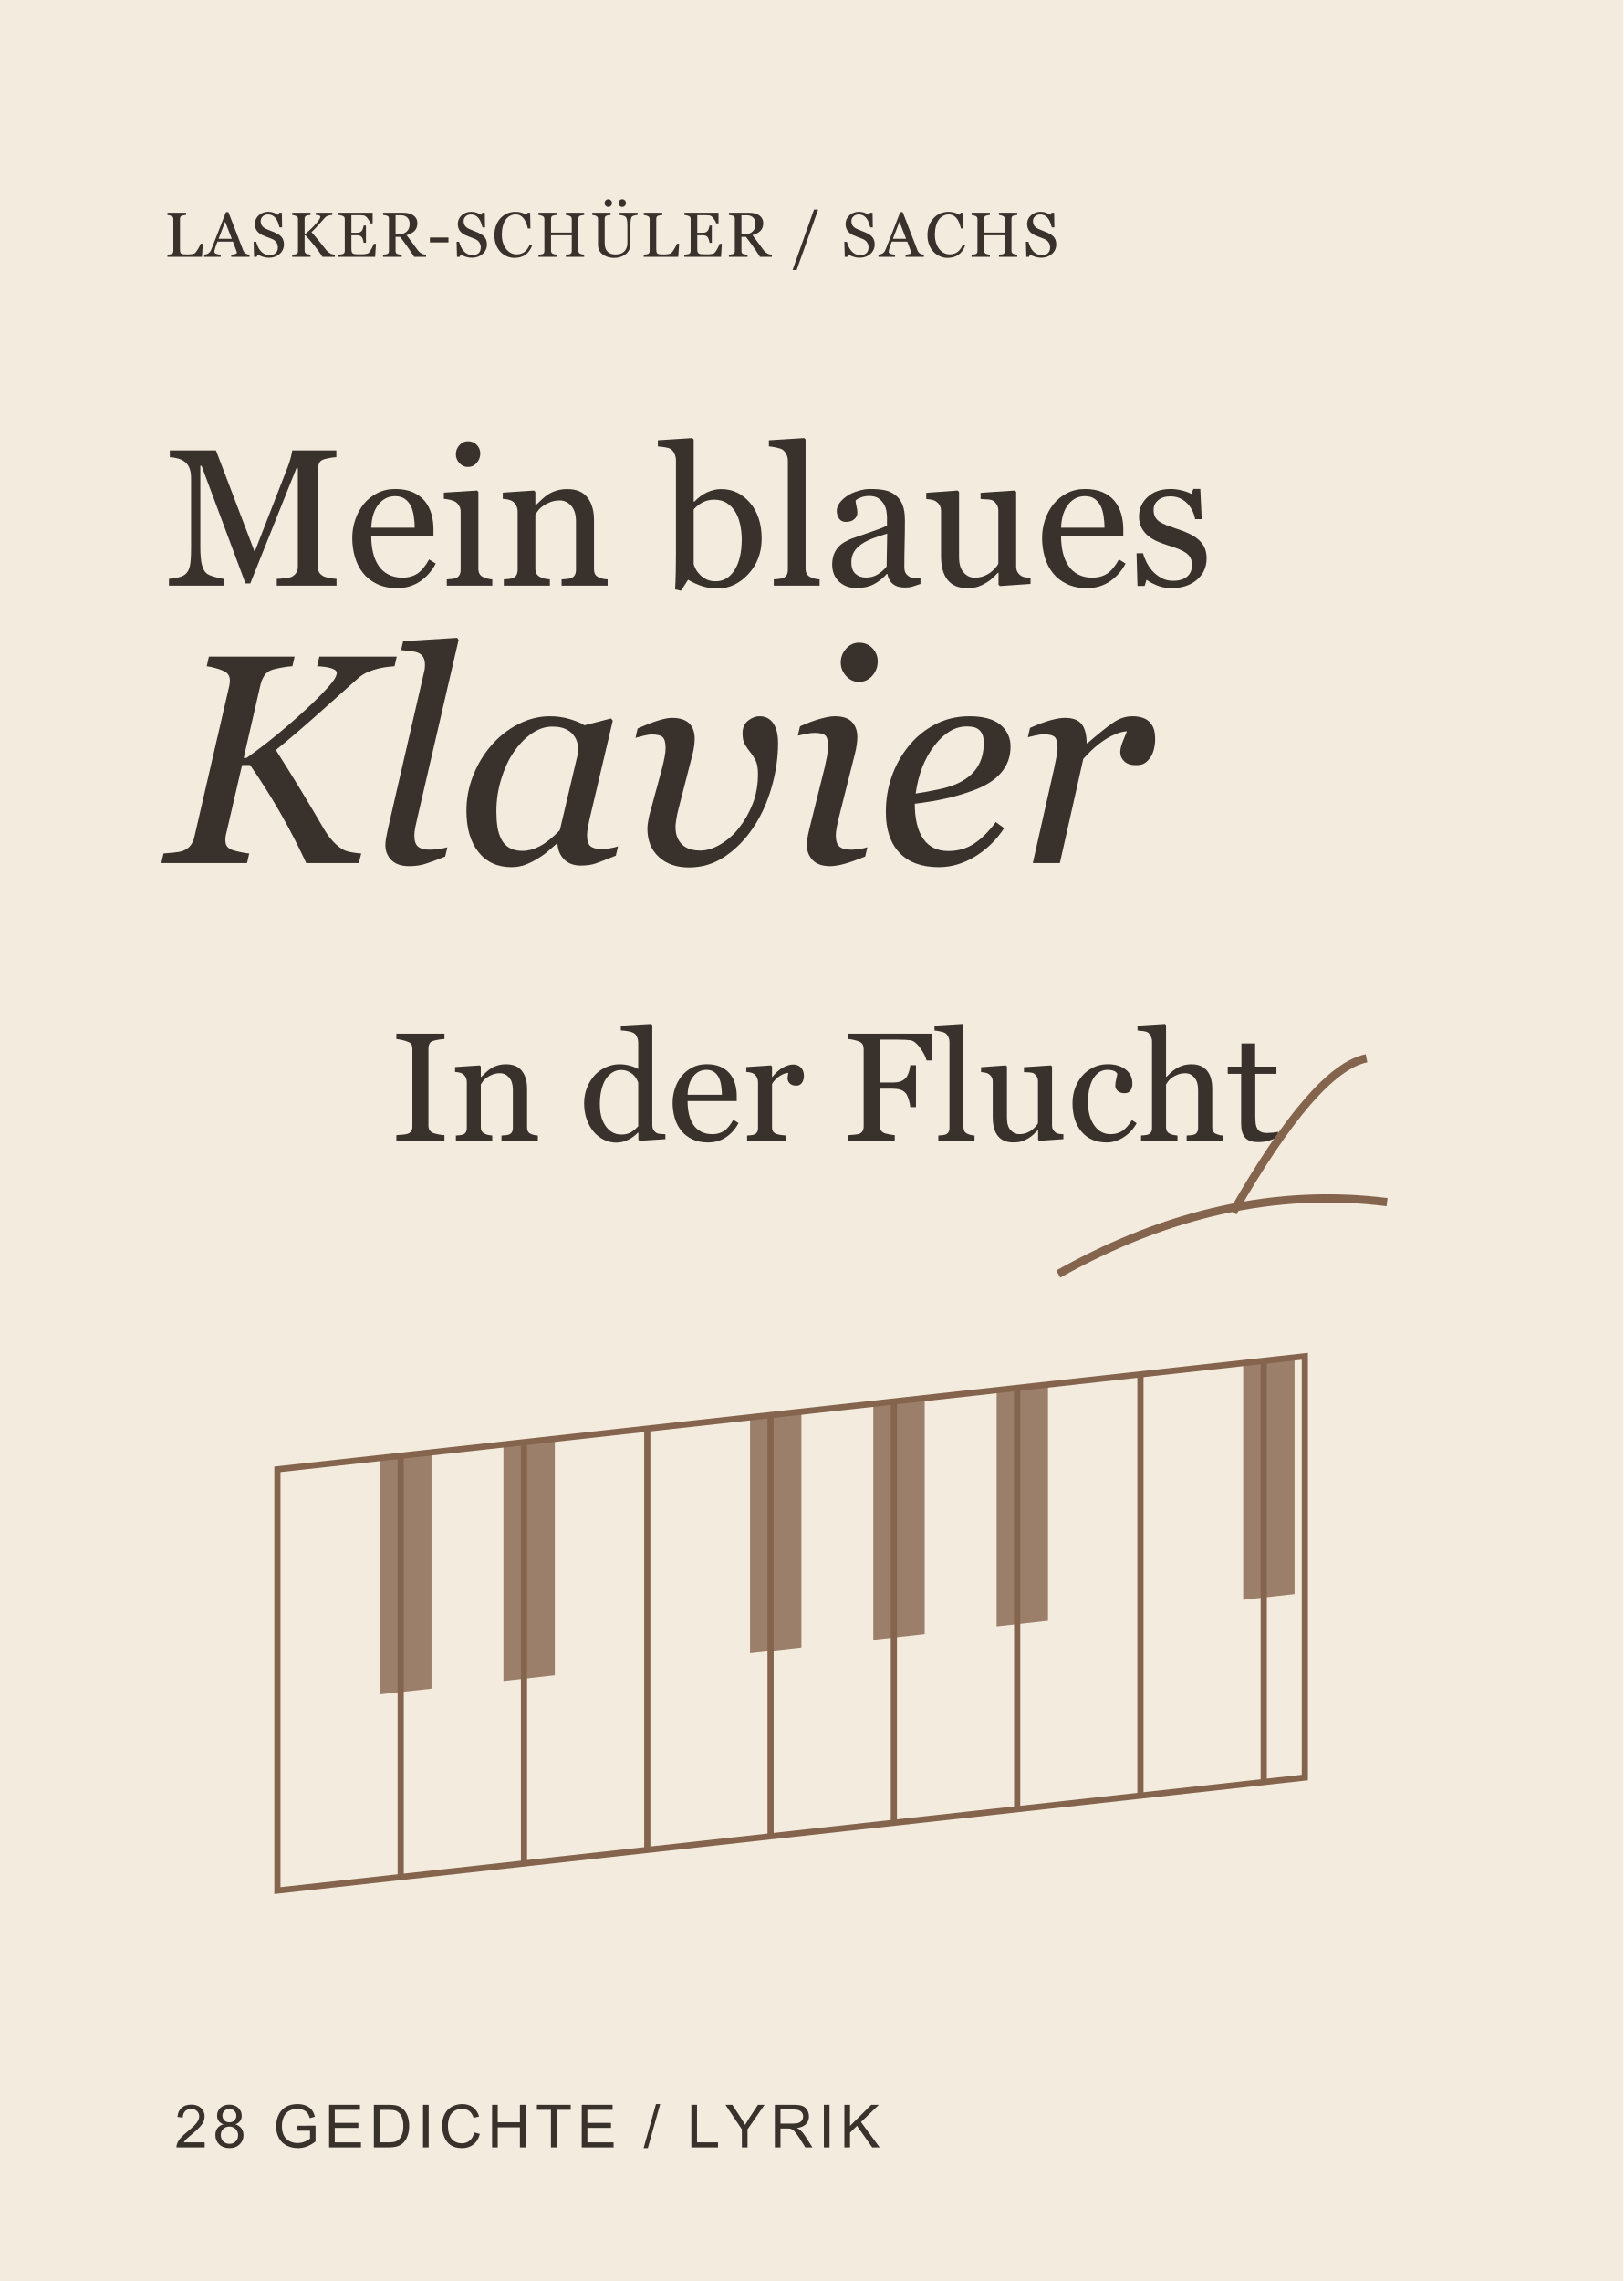
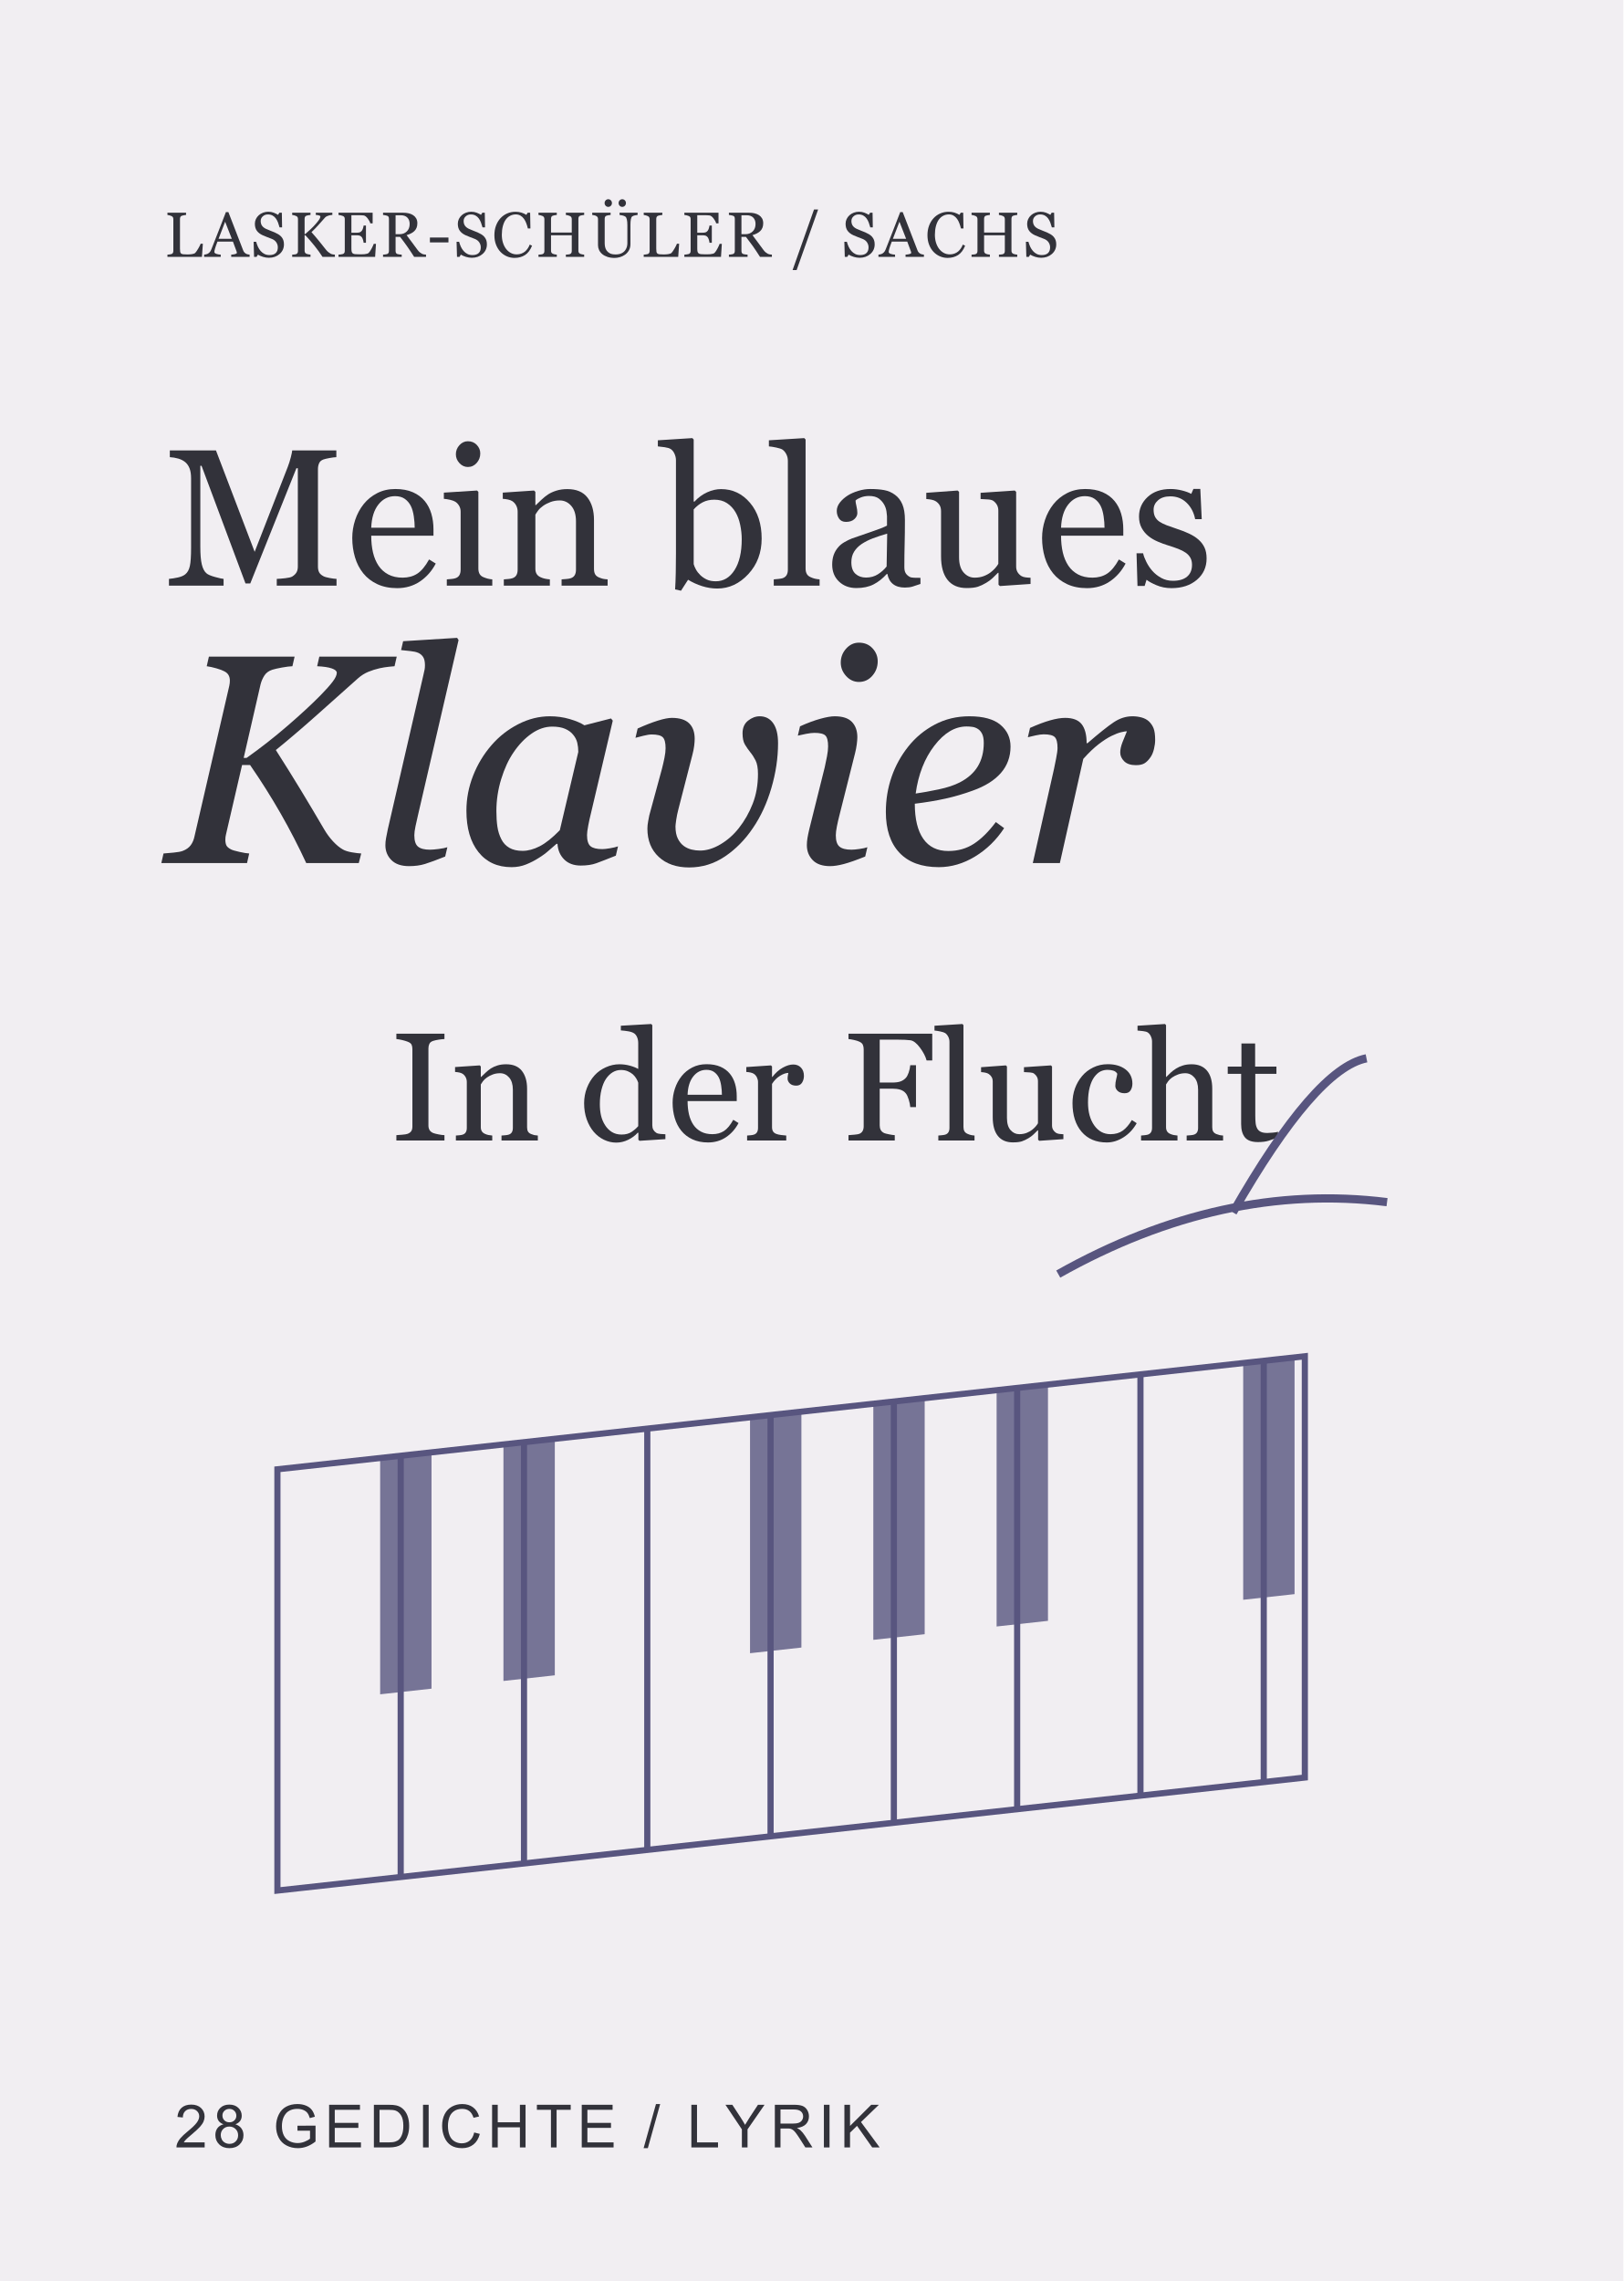
<svg xmlns="http://www.w3.org/2000/svg" viewBox="0 0 158 222">
-   <rect width="158" height="222" fill="#F3EBDD" />
-   <g fill="#39312C">
+   <rect width="158" height="222" fill="#F1EEF2" />
+   <g fill="#32323A">
    <path transform="translate(16.000 25) scale(0.0030273 -0.0030273)" d="M1237 422 1207 0H98V71Q122 73 167.5 78.0Q213 83 231 91Q261 104 274.5 129.0Q288 154 288 193V1209Q288 1243 276.5 1269.0Q265 1295 231 1311Q208 1323 166.5 1334.5Q125 1346 98 1348V1419H697V1348Q669 1347 624.5 1338.0Q580 1329 560 1322Q526 1310 513.5 1281.0Q501 1252 501 1219V266Q501 200 507.5 163.5Q514 127 538 107Q561 89 606.5 83.5Q652 78 734 78Q771 78 811.0 80.0Q851 82 887 88Q922 94 951.5 104.5Q981 115 995 131Q1036 177 1090.5 270.5Q1145 364 1166 422Z" />
    <path transform="translate(19.992 25) scale(0.0030273 -0.0030273)" d="M1421 0H830V71Q908 76 959.5 91.0Q1011 106 1011 128Q1011 137 1009.0 150.0Q1007 163 1003 173L885 491H388Q360 421 342.5 369.0Q325 317 311 273Q298 230 293.0 203.0Q288 176 288 159Q288 119 351.0 97.0Q414 75 493 71V0H-41V71Q-15 73 24.0 82.5Q63 92 88 108Q128 135 150.0 164.5Q172 194 193 246Q300 513 429.0 846.0Q558 1179 659 1439H739L1212 215Q1227 176 1246.0 152.0Q1265 128 1299 105Q1322 91 1359.0 81.5Q1396 72 1421 71ZM849 580 634 1130 423 580Z" />
    <path transform="translate(24.401 25) scale(0.0030273 -0.0030273)" d="M981 651Q1026 601 1047.5 541.5Q1069 482 1069 403Q1069 215 930.0 93.0Q791 -29 585 -29Q490 -29 395.0 0.5Q300 30 231 72L188 -1H108L94 485H175Q200 395 233.5 322.5Q267 250 322 187Q374 128 443.5 93.0Q513 58 605 58Q674 58 725.5 76.0Q777 94 809 127Q841 160 856.5 204.5Q872 249 872 307Q872 392 824.0 465.5Q776 539 681 577Q616 603 532.0 634.5Q448 666 387 694Q267 748 200.5 835.5Q134 923 134 1064Q134 1145 167.0 1215.0Q200 1285 261 1340Q319 1392 398.0 1421.5Q477 1451 563 1451Q661 1451 738.5 1421.0Q816 1391 880 1351L921 1419H1001L1009 948H928Q906 1029 878.5 1103.0Q851 1177 807 1237Q764 1295 702.0 1329.5Q640 1364 550 1364Q455 1364 388.0 1303.0Q321 1242 321 1154Q321 1062 364.0 1001.5Q407 941 489 902Q562 867 632.5 841.5Q703 816 769 787Q829 761 884.5 728.0Q940 695 981 651Z" />
    <path transform="translate(28.130 25) scale(0.0030273 -0.0030273)" d="M1475 0H1077Q962 178 821.5 353.5Q681 529 527 694H501V200Q501 167 513.5 141.0Q526 115 559 99Q575 92 618.5 82.0Q662 72 691 71V0H102V71Q125 73 169.0 77.0Q213 81 231 89Q261 102 274.5 127.5Q288 153 288 189V1213Q288 1247 276.5 1272.0Q265 1297 231 1313Q204 1326 167.0 1336.0Q130 1346 102 1348V1419H691V1348Q663 1347 621.0 1339.0Q579 1331 559 1324Q525 1312 513.0 1284.0Q501 1256 501 1223V733H521Q611 809 698.0 891.5Q785 974 856 1056Q935 1147 971.5 1201.5Q1008 1256 1008 1298Q1008 1313 989.5 1322.5Q971 1332 947 1338Q919 1344 897.0 1345.5Q875 1347 861 1348V1419H1393V1348Q1390 1348 1380.0 1347.0Q1370 1346 1357 1345Q1343 1344 1329.0 1341.0Q1315 1338 1293 1334Q1258 1326 1220.5 1308.5Q1183 1291 1159 1265Q1056 1148 944.0 1023.0Q832 898 722 795Q874 623 973.5 499.0Q1073 375 1185 234Q1228 180 1271.0 147.5Q1314 115 1345 99Q1371 86 1410.0 79.0Q1449 72 1475 71Z" />
    <path transform="translate(32.685 25) scale(0.0030273 -0.0030273)" d="M1291 418 1264 0H86V71Q116 73 166.0 79.5Q216 86 231 93Q263 108 275.5 132.0Q288 156 288 193V1213Q288 1246 277.0 1271.5Q266 1297 231 1313Q204 1326 158.5 1336.0Q113 1346 86 1348V1419H1184V1077H1109Q1089 1153 1022.5 1238.5Q956 1324 896 1332Q865 1336 822.0 1338.0Q779 1340 724 1340H501V776H661Q738 776 773.5 790.5Q809 805 836 839Q858 868 873.5 916.5Q889 965 894 1008H969V453H894Q890 501 872.5 554.5Q855 608 836 632Q805 671 765.5 683.0Q726 695 661 695H501V269Q501 205 510.0 168.0Q519 131 545 112Q571 93 616.0 87.5Q661 82 744 82Q777 82 831.0 82.0Q885 82 922 86Q960 90 1000.5 100.5Q1041 111 1058 129Q1104 177 1154.5 274.5Q1205 372 1219 418Z" />
    <path transform="translate(36.985 25) scale(0.0030273 -0.0030273)" d="M1480 0H1098Q971 199 868.5 344.0Q766 489 646 643H501V193Q501 158 512.0 131.5Q523 105 559 91Q577 84 622.0 78.0Q667 72 698 71V0H98V71Q122 73 167.5 78.0Q213 83 231 91Q261 104 274.5 129.0Q288 154 288 193V1219Q288 1254 278.0 1281.0Q268 1308 231 1322Q206 1331 166.0 1338.5Q126 1346 98 1348V1419H753Q843 1419 922.0 1400.5Q1001 1382 1065 1341Q1127 1301 1164.0 1236.5Q1201 1172 1201 1081Q1201 999 1176.0 936.0Q1151 873 1102 827Q1057 784 994.0 752.5Q931 721 855 699Q960 560 1029.5 465.0Q1099 370 1200 234Q1244 174 1279.5 145.5Q1315 117 1350 99Q1376 86 1415.0 79.0Q1454 72 1480 71ZM954 1058Q954 1187 880.0 1262.5Q806 1338 671 1338H501V729H632Q770 729 862.0 817.5Q954 906 954 1058Z" />
    <path transform="translate(41.586 25) scale(0.0030273 -0.0030273)" d="M681 465H85V622H681Z" />
    <path transform="translate(44.154 25) scale(0.0030273 -0.0030273)" d="M981 651Q1026 601 1047.5 541.5Q1069 482 1069 403Q1069 215 930.0 93.0Q791 -29 585 -29Q490 -29 395.0 0.5Q300 30 231 72L188 -1H108L94 485H175Q200 395 233.5 322.5Q267 250 322 187Q374 128 443.5 93.0Q513 58 605 58Q674 58 725.5 76.0Q777 94 809 127Q841 160 856.5 204.5Q872 249 872 307Q872 392 824.0 465.5Q776 539 681 577Q616 603 532.0 634.5Q448 666 387 694Q267 748 200.5 835.5Q134 923 134 1064Q134 1145 167.0 1215.0Q200 1285 261 1340Q319 1392 398.0 1421.5Q477 1451 563 1451Q661 1451 738.5 1421.0Q816 1391 880 1351L921 1419H1001L1009 948H928Q906 1029 878.5 1103.0Q851 1177 807 1237Q764 1295 702.0 1329.5Q640 1364 550 1364Q455 1364 388.0 1303.0Q321 1242 321 1154Q321 1062 364.0 1001.5Q407 941 489 902Q562 867 632.5 841.5Q703 816 769 787Q829 761 884.5 728.0Q940 695 981 651Z" />
    <path transform="translate(47.883 25) scale(0.0030273 -0.0030273)" d="M723 -33Q596 -33 479.5 17.0Q363 67 273 161Q184 255 131.0 390.5Q78 526 78 696Q78 866 130.0 1004.5Q182 1143 274 1243Q365 1342 489.0 1396.0Q613 1450 754 1450Q859 1450 944.0 1424.0Q1029 1398 1106 1351L1147 1419H1227L1236 913H1154Q1138 987 1106.0 1073.5Q1074 1160 1031 1220Q983 1288 917.0 1326.5Q851 1365 766 1365Q669 1365 585.5 1322.0Q502 1279 441 1195Q383 1114 350.0 989.0Q317 864 317 710Q317 574 351.5 460.5Q386 347 450 261Q514 176 601.5 128.0Q689 80 797 80Q878 80 946.0 105.5Q1014 131 1064 173Q1114 217 1152.0 273.0Q1190 329 1214 395L1289 359Q1203 148 1061.0 57.5Q919 -33 723 -33Z" />
    <path transform="translate(52.114 25) scale(0.0030273 -0.0030273)" d="M1567 0H978V71Q1002 73 1047.5 77.0Q1093 81 1110 89Q1140 101 1154.0 125.5Q1168 150 1168 189V694H501V200Q501 165 512.5 141.0Q524 117 558 99Q575 90 618.5 81.0Q662 72 687 71V0H98V71Q122 73 167.5 77.0Q213 81 230 89Q260 101 274.0 125.5Q288 150 288 189V1213Q288 1245 275.0 1271.5Q262 1298 230 1313Q203 1326 164.5 1336.0Q126 1346 98 1348V1419H687V1348Q659 1347 618.5 1339.0Q578 1331 558 1324Q524 1312 512.5 1284.0Q501 1256 501 1223V783H1168V1213Q1168 1245 1155.0 1271.5Q1142 1298 1110 1313Q1083 1326 1044.5 1336.0Q1006 1346 978 1348V1419H1567V1348Q1539 1347 1498.5 1339.0Q1458 1331 1438 1324Q1404 1312 1392.5 1284.0Q1381 1256 1381 1223V200Q1381 165 1392.5 141.0Q1404 117 1438 99Q1455 90 1498.5 81.0Q1542 72 1567 71Z" />
    <path transform="translate(57.417 25) scale(0.0030273 -0.0030273)" d="M1533 1348Q1505 1347 1451.0 1336.0Q1397 1325 1363 1303Q1329 1280 1316.0 1208.0Q1303 1136 1303 1032V415Q1303 297 1254.0 210.0Q1205 123 1125 67Q1046 13 958.5 -10.5Q871 -34 791 -34Q663 -34 563.0 -0.5Q463 33 395 90Q328 147 294.0 220.5Q260 294 260 374V1213Q260 1248 248.5 1271.5Q237 1295 202 1315Q177 1329 138.0 1337.5Q99 1346 74 1348V1419H665V1348Q637 1347 594.5 1339.0Q552 1331 532 1324Q498 1312 486.5 1284.0Q475 1256 475 1223V439Q475 382 487.5 319.5Q500 257 537 203Q576 148 643.0 113.0Q710 78 827 78Q937 78 1011.5 113.0Q1086 148 1129 205Q1170 259 1187.0 318.0Q1204 377 1204 437V1019Q1204 1130 1188.0 1200.5Q1172 1271 1141 1293Q1106 1318 1045.5 1332.0Q985 1346 953 1348V1419H1533ZM1158 1730Q1158 1679 1123.5 1643.0Q1089 1607 1040 1607Q991 1607 956.5 1643.0Q922 1679 922 1730Q922 1781 956.5 1817.0Q991 1853 1040 1853Q1089 1853 1123.5 1817.0Q1158 1781 1158 1730ZM708 1730Q708 1679 673.5 1643.0Q639 1607 590 1607Q541 1607 506.5 1643.0Q472 1679 472 1730Q472 1781 506.5 1817.0Q541 1853 590 1853Q639 1853 673.5 1817.0Q708 1781 708 1730Z" />
    <path transform="translate(62.356 25) scale(0.0030273 -0.0030273)" d="M1237 422 1207 0H98V71Q122 73 167.5 78.0Q213 83 231 91Q261 104 274.5 129.0Q288 154 288 193V1209Q288 1243 276.5 1269.0Q265 1295 231 1311Q208 1323 166.5 1334.5Q125 1346 98 1348V1419H697V1348Q669 1347 624.5 1338.0Q580 1329 560 1322Q526 1310 513.5 1281.0Q501 1252 501 1219V266Q501 200 507.5 163.5Q514 127 538 107Q561 89 606.5 83.5Q652 78 734 78Q771 78 811.0 80.0Q851 82 887 88Q922 94 951.5 104.5Q981 115 995 131Q1036 177 1090.5 270.5Q1145 364 1166 422Z" />
    <path transform="translate(66.348 25) scale(0.0030273 -0.0030273)" d="M1291 418 1264 0H86V71Q116 73 166.0 79.5Q216 86 231 93Q263 108 275.5 132.0Q288 156 288 193V1213Q288 1246 277.0 1271.5Q266 1297 231 1313Q204 1326 158.5 1336.0Q113 1346 86 1348V1419H1184V1077H1109Q1089 1153 1022.5 1238.5Q956 1324 896 1332Q865 1336 822.0 1338.0Q779 1340 724 1340H501V776H661Q738 776 773.5 790.5Q809 805 836 839Q858 868 873.5 916.5Q889 965 894 1008H969V453H894Q890 501 872.5 554.5Q855 608 836 632Q805 671 765.5 683.0Q726 695 661 695H501V269Q501 205 510.0 168.0Q519 131 545 112Q571 93 616.0 87.5Q661 82 744 82Q777 82 831.0 82.0Q885 82 922 86Q960 90 1000.5 100.5Q1041 111 1058 129Q1104 177 1154.5 274.5Q1205 372 1219 418Z" />
    <path transform="translate(70.648 25) scale(0.0030273 -0.0030273)" d="M1480 0H1098Q971 199 868.5 344.0Q766 489 646 643H501V193Q501 158 512.0 131.5Q523 105 559 91Q577 84 622.0 78.0Q667 72 698 71V0H98V71Q122 73 167.5 78.0Q213 83 231 91Q261 104 274.5 129.0Q288 154 288 193V1219Q288 1254 278.0 1281.0Q268 1308 231 1322Q206 1331 166.0 1338.5Q126 1346 98 1348V1419H753Q843 1419 922.0 1400.5Q1001 1382 1065 1341Q1127 1301 1164.0 1236.5Q1201 1172 1201 1081Q1201 999 1176.0 936.0Q1151 873 1102 827Q1057 784 994.0 752.5Q931 721 855 699Q960 560 1029.5 465.0Q1099 370 1200 234Q1244 174 1279.5 145.5Q1315 117 1350 99Q1376 86 1415.0 79.0Q1454 72 1480 71ZM954 1058Q954 1187 880.0 1262.5Q806 1338 671 1338H501V729H632Q770 729 862.0 817.5Q954 906 954 1058Z" />
    <path transform="translate(75.249 25) scale(0.0030273 -0.0030273)" d="" />
    <path transform="translate(76.994 25) scale(0.0030273 -0.0030273)" d="M870 1523 179 -424H49L738 1523Z" />
    <path transform="translate(80.150 25) scale(0.0030273 -0.0030273)" d="" />
    <path transform="translate(81.896 25) scale(0.0030273 -0.0030273)" d="M981 651Q1026 601 1047.5 541.5Q1069 482 1069 403Q1069 215 930.0 93.0Q791 -29 585 -29Q490 -29 395.0 0.5Q300 30 231 72L188 -1H108L94 485H175Q200 395 233.5 322.5Q267 250 322 187Q374 128 443.5 93.0Q513 58 605 58Q674 58 725.5 76.0Q777 94 809 127Q841 160 856.5 204.5Q872 249 872 307Q872 392 824.0 465.5Q776 539 681 577Q616 603 532.0 634.5Q448 666 387 694Q267 748 200.5 835.5Q134 923 134 1064Q134 1145 167.0 1215.0Q200 1285 261 1340Q319 1392 398.0 1421.5Q477 1451 563 1451Q661 1451 738.5 1421.0Q816 1391 880 1351L921 1419H1001L1009 948H928Q906 1029 878.5 1103.0Q851 1177 807 1237Q764 1295 702.0 1329.5Q640 1364 550 1364Q455 1364 388.0 1303.0Q321 1242 321 1154Q321 1062 364.0 1001.5Q407 941 489 902Q562 867 632.5 841.5Q703 816 769 787Q829 761 884.5 728.0Q940 695 981 651Z" />
    <path transform="translate(85.624 25) scale(0.0030273 -0.0030273)" d="M1421 0H830V71Q908 76 959.5 91.0Q1011 106 1011 128Q1011 137 1009.0 150.0Q1007 163 1003 173L885 491H388Q360 421 342.5 369.0Q325 317 311 273Q298 230 293.0 203.0Q288 176 288 159Q288 119 351.0 97.0Q414 75 493 71V0H-41V71Q-15 73 24.0 82.5Q63 92 88 108Q128 135 150.0 164.5Q172 194 193 246Q300 513 429.0 846.0Q558 1179 659 1439H739L1212 215Q1227 176 1246.0 152.0Q1265 128 1299 105Q1322 91 1359.0 81.5Q1396 72 1421 71ZM849 580 634 1130 423 580Z" />
    <path transform="translate(90.034 25) scale(0.0030273 -0.0030273)" d="M723 -33Q596 -33 479.5 17.0Q363 67 273 161Q184 255 131.0 390.5Q78 526 78 696Q78 866 130.0 1004.5Q182 1143 274 1243Q365 1342 489.0 1396.0Q613 1450 754 1450Q859 1450 944.0 1424.0Q1029 1398 1106 1351L1147 1419H1227L1236 913H1154Q1138 987 1106.0 1073.5Q1074 1160 1031 1220Q983 1288 917.0 1326.5Q851 1365 766 1365Q669 1365 585.5 1322.0Q502 1279 441 1195Q383 1114 350.0 989.0Q317 864 317 710Q317 574 351.5 460.5Q386 347 450 261Q514 176 601.5 128.0Q689 80 797 80Q878 80 946.0 105.5Q1014 131 1064 173Q1114 217 1152.0 273.0Q1190 329 1214 395L1289 359Q1203 148 1061.0 57.5Q919 -33 723 -33Z" />
    <path transform="translate(94.265 25) scale(0.0030273 -0.0030273)" d="M1567 0H978V71Q1002 73 1047.5 77.0Q1093 81 1110 89Q1140 101 1154.0 125.5Q1168 150 1168 189V694H501V200Q501 165 512.5 141.0Q524 117 558 99Q575 90 618.5 81.0Q662 72 687 71V0H98V71Q122 73 167.5 77.0Q213 81 230 89Q260 101 274.0 125.5Q288 150 288 189V1213Q288 1245 275.0 1271.5Q262 1298 230 1313Q203 1326 164.5 1336.0Q126 1346 98 1348V1419H687V1348Q659 1347 618.5 1339.0Q578 1331 558 1324Q524 1312 512.5 1284.0Q501 1256 501 1223V783H1168V1213Q1168 1245 1155.0 1271.5Q1142 1298 1110 1313Q1083 1326 1044.5 1336.0Q1006 1346 978 1348V1419H1567V1348Q1539 1347 1498.5 1339.0Q1458 1331 1438 1324Q1404 1312 1392.5 1284.0Q1381 1256 1381 1223V200Q1381 165 1392.5 141.0Q1404 117 1438 99Q1455 90 1498.5 81.0Q1542 72 1567 71Z" />
    <path transform="translate(99.567 25) scale(0.0030273 -0.0030273)" d="M981 651Q1026 601 1047.5 541.5Q1069 482 1069 403Q1069 215 930.0 93.0Q791 -29 585 -29Q490 -29 395.0 0.5Q300 30 231 72L188 -1H108L94 485H175Q200 395 233.5 322.5Q267 250 322 187Q374 128 443.5 93.0Q513 58 605 58Q674 58 725.5 76.0Q777 94 809 127Q841 160 856.5 204.5Q872 249 872 307Q872 392 824.0 465.5Q776 539 681 577Q616 603 532.0 634.5Q448 666 387 694Q267 748 200.5 835.5Q134 923 134 1064Q134 1145 167.0 1215.0Q200 1285 261 1340Q319 1392 398.0 1421.5Q477 1451 563 1451Q661 1451 738.5 1421.0Q816 1391 880 1351L921 1419H1001L1009 948H928Q906 1029 878.5 1103.0Q851 1177 807 1237Q764 1295 702.0 1329.5Q640 1364 550 1364Q455 1364 388.0 1303.0Q321 1242 321 1154Q321 1062 364.0 1001.5Q407 941 489 902Q562 867 632.5 841.5Q703 816 769 787Q829 761 884.5 728.0Q940 695 981 651Z" />
  </g>
-   <g fill="#39312C">
+   <g fill="#32323A">
    <path transform="translate(16.000 57) scale(0.0092773 -0.0092773)" d="M1806 0H1179V71Q1213 72 1266.5 78.0Q1320 84 1340 95Q1371 114 1385.5 138.5Q1400 163 1400 200V1232H1385L901 23H851L390 1257H377V410Q377 287 392.5 223.0Q408 159 440 131Q462 110 531.0 91.0Q600 72 621 71V0H48V71Q93 75 142.5 86.0Q192 97 219 119Q254 147 267.0 205.0Q280 263 280 399V1125Q280 1188 265.0 1228.0Q250 1268 222 1293Q191 1320 146.0 1333.0Q101 1346 57 1348V1419H541L947 355L1294 1245Q1313 1294 1326.5 1347.5Q1340 1401 1341 1419H1804V1348Q1776 1347 1732.5 1339.0Q1689 1331 1669 1324Q1635 1312 1623.0 1284.0Q1611 1256 1611 1223V200Q1611 165 1623.0 141.0Q1635 117 1669 99Q1687 89 1733.0 80.5Q1779 72 1806 71Z" />
    <path transform="translate(33.618 57) scale(0.0092773 -0.0092773)" d="M948 232Q886 114 782.0 44.0Q678 -26 543 -26Q424 -26 334.5 16.0Q245 58 187 130Q129 202 100.5 298.0Q72 394 72 501Q72 597 102.5 689.5Q133 782 192 856Q249 927 333.5 970.5Q418 1014 523 1014Q631 1014 708.0 980.0Q785 946 833 887Q879 831 901.5 755.0Q924 679 924 590V524H271Q271 427 289.5 348.0Q308 269 348 209Q387 151 450.0 117.5Q513 84 600 84Q689 84 753.5 125.5Q818 167 878 275ZM727 608Q727 664 717.5 728.0Q708 792 687 835Q664 881 624.0 910.0Q584 939 521 939Q416 939 346.5 851.5Q277 764 271 608Z" />
    <path transform="translate(42.802 57) scale(0.0092773 -0.0092773)" d="M551 0H74V66Q97 68 121.5 70.0Q146 72 164 78Q192 87 205.5 109.5Q219 132 219 168V777Q219 809 204.5 835.5Q190 862 164 880Q145 892 109.0 900.5Q73 909 43 911V976L391 998L405 984V180Q405 145 418.5 122.0Q432 99 461 88Q483 79 504.0 73.5Q525 68 551 66ZM425 1387Q425 1330 387.5 1287.5Q350 1245 295 1245Q244 1245 206.5 1285.5Q169 1326 169 1378Q169 1433 206.5 1474.0Q244 1515 295 1515Q352 1515 388.5 1476.5Q425 1438 425 1387Z" />
    <path transform="translate(48.369 57) scale(0.0092773 -0.0092773)" d="M1161 0H678V66Q701 68 728.5 70.0Q756 72 774 78Q802 87 815.5 109.5Q829 132 829 168V675Q829 780 779.5 837.0Q730 894 659 894Q606 894 562.0 877.5Q518 861 484 837Q451 814 431.5 787.5Q412 761 403 745V178Q403 144 417.0 122.0Q431 100 459 88Q480 78 504.5 73.0Q529 68 555 66V0H72V66Q95 68 119.5 70.0Q144 72 162 78Q190 87 203.5 109.5Q217 132 217 168V777Q217 811 202.5 839.5Q188 868 162 886Q143 898 117.0 903.5Q91 909 61 911V976L389 998L403 984V845H408Q432 869 468.0 902.5Q504 936 536 957Q573 981 624.0 997.0Q675 1013 739 1013Q881 1013 949.5 924.5Q1018 836 1018 689V176Q1018 141 1030.0 119.5Q1042 98 1071 86Q1095 76 1112.5 72.0Q1130 68 1161 66Z" />
    <path transform="translate(59.594 57) scale(0.0092773 -0.0092773)" d="" />
    <path transform="translate(64.177 57) scale(0.0092773 -0.0092773)" d="M1073 494Q1073 272 933.0 121.0Q793 -30 608 -30Q527 -30 448.5 -5.0Q370 20 301 62L227 -53L165 -39Q170 35 172.0 139.0Q174 243 174 340V1316Q174 1350 158.5 1384.0Q143 1418 119 1433Q100 1446 55.5 1452.5Q11 1459 -16 1461V1525L346 1548L360 1533V883L367 881Q429 947 502.5 980.0Q576 1013 647 1013Q829 1013 951.0 869.0Q1073 725 1073 494ZM864 487Q864 561 848.0 638.0Q832 715 798 772Q764 830 709.0 866.0Q654 902 577 902Q507 902 454.5 874.5Q402 847 360 800V226Q366 202 383.5 170.0Q401 138 431 109Q461 81 499.0 63.5Q537 46 592 46Q714 46 789.0 164.0Q864 282 864 487Z" />
    <path transform="translate(74.818 57) scale(0.0092773 -0.0092773)" d="M534 0H53V66Q76 68 102.0 70.5Q128 73 145 78Q173 87 187.0 109.5Q201 132 201 168V1310Q201 1346 185.5 1377.5Q170 1409 145 1427Q127 1439 79.0 1449.0Q31 1459 2 1461V1525L373 1548L387 1533V180Q387 145 400.0 122.5Q413 100 442 88Q464 78 485.5 73.0Q507 68 534 66Z" />
    <path transform="translate(80.255 57) scale(0.0092773 -0.0092773)" d="M1006 18Q959 1 923.5 -9.5Q888 -20 843 -20Q765 -20 718.5 16.5Q672 53 659 123H653Q588 51 513.5 13.0Q439 -25 334 -25Q223 -25 151.5 43.0Q80 111 80 221Q80 278 96.0 323.0Q112 368 144 404Q169 434 210.0 457.5Q251 481 287 495Q332 512 469.5 558.0Q607 604 655 630V729Q655 742 649.5 779.0Q644 816 626 849Q606 886 569.5 913.5Q533 941 466 941Q420 941 380.5 925.5Q341 910 325 893Q325 873 334.5 834.0Q344 795 344 762Q344 727 312.5 698.0Q281 669 225 669Q175 669 151.5 704.5Q128 740 128 784Q128 830 160.5 872.0Q193 914 245 947Q290 975 354.0 994.5Q418 1014 479 1014Q563 1014 625.5 1002.5Q688 991 739 953Q790 916 816.5 852.5Q843 789 843 689Q843 546 840.0 435.5Q837 325 837 194Q837 155 850.5 132.0Q864 109 892 93Q907 84 939.5 83.0Q972 82 1006 82ZM657 546Q572 521 508.0 497.0Q444 473 389 437Q339 403 310.0 356.5Q281 310 281 246Q281 163 324.5 124.0Q368 85 435 85Q506 85 560.0 119.5Q614 154 651 201Z" />
    <path transform="translate(89.829 57) scale(0.0092773 -0.0092773)" d="M1129 18 808 -4 793 10V135H787Q763 110 733.0 81.5Q703 53 664 30Q619 3 577.0 -11.0Q535 -25 458 -25Q327 -25 258.5 60.5Q190 146 190 309V781Q190 817 176.5 841.5Q163 866 137 884Q119 896 92.0 901.5Q65 907 35 909V974L364 998L379 984V299Q379 192 427.0 138.0Q475 84 542 84Q597 84 640.0 101.0Q683 118 712 141Q739 162 759.5 185.5Q780 209 791 229V788Q791 821 777.0 846.5Q763 872 738 890Q720 902 684.5 904.5Q649 907 605 909V974L963 998L978 984V201Q978 167 992.0 143.0Q1006 119 1031 102Q1049 91 1074.0 87.5Q1099 84 1129 83Z" />
    <path transform="translate(100.758 57) scale(0.0092773 -0.0092773)" d="M948 232Q886 114 782.0 44.0Q678 -26 543 -26Q424 -26 334.5 16.0Q245 58 187 130Q129 202 100.5 298.0Q72 394 72 501Q72 597 102.5 689.5Q133 782 192 856Q249 927 333.5 970.5Q418 1014 523 1014Q631 1014 708.0 980.0Q785 946 833 887Q879 831 901.5 755.0Q924 679 924 590V524H271Q271 427 289.5 348.0Q308 269 348 209Q387 151 450.0 117.5Q513 84 600 84Q689 84 753.5 125.5Q818 167 878 275ZM727 608Q727 664 717.5 728.0Q708 792 687 835Q664 881 624.0 910.0Q584 939 521 939Q416 939 346.5 851.5Q277 764 271 608Z" />
    <path transform="translate(109.942 57) scale(0.0092773 -0.0092773)" d="M723 483Q764 447 786.0 400.0Q808 353 808 285Q808 148 705.5 61.0Q603 -26 440 -26Q354 -26 281.5 5.0Q209 36 178 62L158 -3H83L73 340H142Q150 301 176.0 249.0Q202 197 239 155Q278 111 332.5 81.0Q387 51 455 51Q551 51 603.0 94.5Q655 138 655 219Q655 261 638.5 291.5Q622 322 590 345Q557 368 509.0 386.5Q461 405 402 423Q355 437 297.5 461.5Q240 486 199 519Q155 554 127.0 605.0Q99 656 99 725Q99 846 189.0 930.0Q279 1014 430 1014Q488 1014 548.5 999.0Q609 984 647 963L670 1015H742L757 698H688Q667 804 597.5 870.5Q528 937 428 937Q346 937 299.0 896.0Q252 855 252 797Q252 752 267.5 722.0Q283 692 314 671Q344 651 389.5 633.5Q435 616 502 594Q568 573 626.5 545.0Q685 517 723 483Z" />
  </g>
-   <g fill="#39312C">
+   <g fill="#32323A">
    <path transform="translate(16.000 84) scale(0.0141602 -0.0141602)" d="M1597 1419 1582 1353Q1577 1353 1544.0 1349.5Q1511 1346 1479 1339Q1439 1330 1401.5 1314.5Q1364 1299 1331 1270Q1200 1153 1049.0 1018.5Q898 884 766 777Q855 638 937.5 502.0Q1020 366 1097 234Q1125 186 1159.5 149.0Q1194 112 1226 94Q1248 81 1288.0 74.0Q1328 67 1353 66L1336 0H975Q895 173 799.0 341.0Q703 509 589 674H534L423 195Q421 187 420.0 178.5Q419 170 419 161Q419 137 426.0 122.0Q433 107 458 94Q471 87 515.5 77.0Q560 67 583 66L568 0H-21L-6 66Q19 68 63.0 72.0Q107 76 127 84Q163 98 181.5 123.5Q200 149 207 184L446 1218Q448 1227 449.0 1236.0Q450 1245 450 1254Q450 1276 441.0 1292.0Q432 1308 412 1318Q394 1328 357.5 1338.5Q321 1349 291 1353L306 1419H895L880 1353Q852 1352 808.0 1344.0Q764 1336 742 1329Q705 1317 687.0 1288.5Q669 1260 661 1228L545 723H565Q708 824 847.0 944.0Q986 1064 1074 1154Q1128 1209 1156.5 1246.5Q1185 1284 1185 1308Q1185 1326 1150.5 1338.0Q1116 1350 1050 1353L1065 1419Z" />
    <path transform="translate(36.136 84) scale(0.0141602 -0.0141602)" d="M600 1533 321 329Q312 291 304.0 253.0Q296 215 296 191Q296 134 321.5 113.0Q347 92 404 92Q424 92 463.5 97.0Q503 102 523 109L508 45Q418 9 369.5 -6.0Q321 -21 260 -21Q180 -21 138.5 20.5Q97 62 97 123Q97 146 101.5 171.0Q106 196 114 234L357 1287Q364 1318 366.5 1330.0Q369 1342 369 1360Q369 1396 357.0 1415.5Q345 1435 323 1445Q302 1454 270.0 1457.0Q238 1460 205 1464L219 1525L590 1548Z" />
    <path transform="translate(44.405 84) scale(0.0141602 -0.0141602)" d="M696 132H689Q667 114 636.5 86.5Q606 59 565 34Q526 9 480.0 -9.5Q434 -28 380 -28Q235 -28 152.5 76.0Q70 180 70 360Q70 484 116.0 601.0Q162 718 243 811Q320 900 426.0 954.5Q532 1009 644 1009Q715 1009 779.5 990.0Q844 971 881 947L1064 994L1076 979L924 334Q916 303 907.5 258.5Q899 214 899 193Q899 136 923.0 116.0Q947 96 1004 96Q1023 96 1058.0 102.0Q1093 108 1112 115L1097 51Q1007 15 963.0 -1.0Q919 -17 856 -17Q784 -17 742.0 25.0Q700 67 696 132ZM839 764Q839 797 832.0 827.0Q825 857 803 883Q783 908 748.0 923.0Q713 938 660 938Q587 938 518.0 890.0Q449 842 394 761Q342 685 309.0 577.0Q276 469 276 358Q276 297 283.0 250.0Q290 203 310 164Q329 126 365.0 105.0Q401 84 456 84Q512 84 573.5 115.5Q635 147 712 226Z" />
    <path transform="translate(61.015 84) scale(0.0141602 -0.0141602)" d="M1039 824Q1039 672 993.0 515.5Q947 359 867 242Q786 121 674.0 45.5Q562 -30 428 -30Q297 -30 219.0 42.5Q141 115 141 237Q141 260 146.5 289.0Q152 318 154 328L241 648Q251 687 258.5 724.5Q266 762 266 790Q266 846 246.5 865.0Q227 884 170 884Q149 884 113.0 875.0Q77 866 59 861L74 925Q152 960 212.5 979.0Q273 998 309 998Q389 998 427.5 961.0Q466 924 466 854Q466 834 462.5 805.5Q459 777 450 743L354 370Q344 332 339.0 297.0Q334 262 334 252Q334 200 350.5 167.5Q367 135 392 117Q416 100 444.5 93.0Q473 86 503 86Q571 86 643.5 129.0Q716 172 770 241Q829 316 865.0 408.5Q901 501 901 613Q901 673 884.5 705.5Q868 738 848 762Q828 787 811.5 814.5Q795 842 795 892Q795 949 833.0 979.0Q871 1009 913 1009Q972 1009 1005.5 961.5Q1039 914 1039 824Z" />
    <path transform="translate(76.620 84) scale(0.0141602 -0.0141602)" d="M551 109 536 45Q444 8 389.0 -6.5Q334 -21 295 -21Q215 -21 175.0 20.5Q135 62 135 123Q135 146 139.0 171.0Q143 196 152 234L258 659Q266 694 273.5 734.0Q281 774 281 802Q281 858 262.5 876.5Q244 895 187 895Q165 895 128.5 888.0Q92 881 73 876L88 940Q166 975 228.0 992.0Q290 1009 326 1009Q408 1009 445.0 970.0Q482 931 482 865Q482 847 478.0 816.0Q474 785 466 754L359 329Q349 290 341.5 252.5Q334 215 334 191Q334 134 359.5 113.0Q385 92 442 92Q461 92 496.5 97.0Q532 102 551 109ZM622 1387Q622 1330 585.0 1287.5Q548 1245 493 1245Q442 1245 405.0 1285.5Q368 1326 368 1378Q368 1433 405.0 1474.0Q442 1515 493 1515Q550 1515 586.0 1476.5Q622 1438 622 1387Z" />
    <path transform="translate(85.243 84) scale(0.0141602 -0.0141602)" d="M926 801Q926 695 859.5 619.0Q793 543 666 498Q573 464 478.0 443.0Q383 422 268 408Q268 250 326.5 166.5Q385 83 498 83Q598 83 674.5 133.0Q751 183 825 282L882 240Q802 118 682.0 45.0Q562 -28 433 -28Q256 -28 162.5 71.0Q69 170 69 352Q69 478 108.5 592.5Q148 707 224 802Q298 895 405.5 952.0Q513 1009 643 1009Q787 1009 856.5 950.5Q926 892 926 801ZM742 826Q742 865 731.0 887.5Q720 910 703 921Q685 933 665.0 936.0Q645 939 624 939Q504 939 402.5 807.0Q301 675 274 478Q344 488 432.0 506.5Q520 525 578 555Q661 598 701.5 665.5Q742 733 742 826Z" />
    <path transform="translate(98.922 84) scale(0.0141602 -0.0141602)" d="M954 846Q954 818 946.0 784.5Q938 751 923 729Q905 702 883.5 687.5Q862 673 822 673Q768 673 741.0 700.0Q714 727 714 760Q714 791 729.0 829.5Q744 868 760 906Q748 906 720.5 899.5Q693 893 654 874Q615 855 565.5 817.0Q516 779 460 716L299 0H113L259 648Q264 672 273.5 720.0Q283 768 283 791Q283 847 264.0 866.0Q245 885 188 885Q166 885 132.0 877.5Q98 870 79 865L94 929Q172 964 232.0 981.0Q292 998 335 998Q415 998 449.0 954.5Q483 911 483 824H489Q608 927 669.5 968.0Q731 1009 798 1009Q830 1009 860.0 1001.0Q890 993 911 974Q933 953 943.5 925.5Q954 898 954 846Z" />
  </g>
-   <g fill="#39312C">
+   <g fill="#32323A">
    <path transform="translate(38.000 111) scale(0.0073242 -0.0073242)" d="M718 0H79V71Q106 73 157.0 77.0Q208 81 229 89Q262 102 277.0 124.5Q292 147 292 187V1215Q292 1250 281.0 1273.5Q270 1297 229 1313Q199 1325 153.5 1335.5Q108 1346 79 1348V1419H718V1348Q687 1347 644.0 1340.5Q601 1334 569 1324Q531 1312 518.0 1285.0Q505 1258 505 1225V198Q505 165 519.5 139.5Q534 114 569 99Q590 91 637.5 81.5Q685 72 718 71Z" />
    <path transform="translate(43.845 111) scale(0.0073242 -0.0073242)" d="M1161 0H678V66Q701 68 728.5 70.0Q756 72 774 78Q802 87 815.5 109.5Q829 132 829 168V675Q829 780 779.5 837.0Q730 894 659 894Q606 894 562.0 877.5Q518 861 484 837Q451 814 431.5 787.5Q412 761 403 745V178Q403 144 417.0 122.0Q431 100 459 88Q480 78 504.5 73.0Q529 68 555 66V0H72V66Q95 68 119.5 70.0Q144 72 162 78Q190 87 203.5 109.5Q217 132 217 168V777Q217 811 202.5 839.5Q188 868 162 886Q143 898 117.0 903.5Q91 909 61 911V976L389 998L403 984V845H408Q432 869 468.0 902.5Q504 936 536 957Q573 981 624.0 997.0Q675 1013 739 1013Q881 1013 949.5 924.5Q1018 836 1018 689V176Q1018 141 1030.0 119.5Q1042 98 1071 86Q1095 76 1112.5 72.0Q1130 68 1161 66Z" />
    <path transform="translate(52.707 111) scale(0.0073242 -0.0073242)" d="" />
    <path transform="translate(56.325 111) scale(0.0073242 -0.0073242)" d="M1152 18 808 -4 793 10V102L785 104Q733 46 656.5 9.0Q580 -28 499 -28Q415 -28 336.5 9.5Q258 47 200 115Q141 184 106.5 281.0Q72 378 72 495Q72 602 109.0 698.0Q146 794 211 866Q272 933 360.5 973.0Q449 1013 541 1013Q610 1013 676.5 995.5Q743 978 791 951V1294Q791 1336 777.0 1370.5Q763 1405 738 1423Q710 1442 662.5 1450.5Q615 1459 560 1463V1525L963 1548L978 1533V203Q978 168 991.5 143.5Q1005 119 1031 102Q1050 90 1086.0 87.0Q1122 84 1152 83ZM791 191V768Q783 794 765.0 824.0Q747 854 720 879Q691 904 652.0 920.5Q613 937 561 937Q501 937 450.5 906.0Q400 875 361 817Q324 761 302.5 674.5Q281 588 281 483Q281 399 297.0 330.5Q313 262 351 203Q386 147 440.5 113.0Q495 79 570 79Q650 79 702.5 114.0Q755 149 791 191Z" />
    <path transform="translate(64.938 111) scale(0.0073242 -0.0073242)" d="M948 232Q886 114 782.0 44.0Q678 -26 543 -26Q424 -26 334.5 16.0Q245 58 187 130Q129 202 100.5 298.0Q72 394 72 501Q72 597 102.5 689.5Q133 782 192 856Q249 927 333.5 970.5Q418 1014 523 1014Q631 1014 708.0 980.0Q785 946 833 887Q879 831 901.5 755.0Q924 679 924 590V524H271Q271 427 289.5 348.0Q308 269 348 209Q387 151 450.0 117.5Q513 84 600 84Q689 84 753.5 125.5Q818 167 878 275ZM727 608Q727 664 717.5 728.0Q708 792 687 835Q664 881 624.0 910.0Q584 939 521 939Q416 939 346.5 851.5Q277 764 271 608Z" />
    <path transform="translate(72.189 111) scale(0.0073242 -0.0073242)" d="M827 859Q827 808 802.0 768.5Q777 729 725 729Q669 729 639.5 758.0Q610 787 610 822Q610 844 613.5 862.0Q617 880 620 898Q573 898 510.0 860.0Q447 822 403 752V178Q403 143 416.5 121.0Q430 99 459 88Q484 78 523.5 73.0Q563 68 592 66V0H72V66Q95 68 119.5 70.0Q144 72 162 78Q190 87 203.5 109.5Q217 132 217 168V777Q217 808 202.5 838.0Q188 868 162 886Q143 898 117.0 903.5Q91 909 61 911V976L389 998L403 984V845H408Q470 926 546.0 968.0Q622 1010 685 1010Q748 1010 787.5 969.0Q827 928 827 859Z" />
    <path transform="translate(78.334 111) scale(0.0073242 -0.0073242)" d="" />
    <path transform="translate(81.953 111) scale(0.0073242 -0.0073242)" d="M1199 1064H1124Q1103 1143 1036.5 1233.0Q970 1323 909 1332Q878 1336 835.5 1338.0Q793 1340 739 1340H501V770H664Q738 770 779.0 785.5Q820 801 849 833Q869 855 885.5 901.5Q902 948 907 1001H983V444H907Q904 488 886.5 544.0Q869 600 849 625Q819 662 773.5 675.5Q728 689 664 689H501V200Q501 167 514.0 141.0Q527 115 560 99Q575 92 625.0 82.0Q675 72 701 71V0H86V71Q116 73 166.0 77.5Q216 82 231 89Q261 102 274.5 127.5Q288 153 288 189V1213Q288 1246 277.0 1271.5Q266 1297 231 1313Q204 1326 158.5 1336.0Q113 1346 86 1348V1419H1199Z" />
    <path transform="translate(90.939 111) scale(0.0073242 -0.0073242)" d="M534 0H53V66Q76 68 102.0 70.5Q128 73 145 78Q173 87 187.0 109.5Q201 132 201 168V1310Q201 1346 185.5 1377.5Q170 1409 145 1427Q127 1439 79.0 1449.0Q31 1459 2 1461V1525L373 1548L387 1533V180Q387 145 400.0 122.5Q413 100 442 88Q464 78 485.5 73.0Q507 68 534 66Z" />
    <path transform="translate(95.231 111) scale(0.0073242 -0.0073242)" d="M1129 18 808 -4 793 10V135H787Q763 110 733.0 81.5Q703 53 664 30Q619 3 577.0 -11.0Q535 -25 458 -25Q327 -25 258.5 60.5Q190 146 190 309V781Q190 817 176.5 841.5Q163 866 137 884Q119 896 92.0 901.5Q65 907 35 909V974L364 998L379 984V299Q379 192 427.0 138.0Q475 84 542 84Q597 84 640.0 101.0Q683 118 712 141Q739 162 759.5 185.5Q780 209 791 229V788Q791 821 777.0 846.5Q763 872 738 890Q720 902 684.5 904.5Q649 907 605 909V974L963 998L978 984V201Q978 167 992.0 143.0Q1006 119 1031 102Q1049 91 1074.0 87.5Q1099 84 1129 83Z" />
    <path transform="translate(103.859 111) scale(0.0073242 -0.0073242)" d="M528 -26Q314 -26 193.0 116.0Q72 258 72 497Q72 601 104.5 691.5Q137 782 199 856Q258 927 347.0 970.5Q436 1014 541 1014Q686 1014 777.0 944.5Q868 875 868 755Q868 705 844.0 666.5Q820 628 765 628Q706 628 673.5 658.0Q641 688 641 725Q641 770 653.0 817.5Q665 865 667 887Q649 918 613.5 928.5Q578 939 537 939Q489 939 445.5 918.5Q402 898 361 843Q324 793 301.0 708.0Q278 623 278 505Q278 319 360.5 201.5Q443 84 577 84Q674 84 739.5 131.0Q805 178 861 272L925 230Q859 112 751.0 43.0Q643 -26 528 -26Z" />
    <path transform="translate(110.671 111) scale(0.0073242 -0.0073242)" d="M1143 0H659V66Q682 68 710.0 70.0Q738 72 756 78Q784 87 797.5 109.5Q811 132 811 168V675Q811 780 761.5 837.0Q712 894 641 894Q589 894 544.5 877.5Q500 861 465 837Q431 812 413.0 787.0Q395 762 385 745V178Q385 144 398.5 122.0Q412 100 440 88Q462 78 485.5 73.0Q509 68 537 66V0H53V66Q76 68 101.0 70.5Q126 73 143 78Q171 87 185.0 109.5Q199 132 199 168V1316Q199 1350 183.5 1384.0Q168 1418 143 1435Q125 1448 79.5 1453.5Q34 1459 6 1461V1525L371 1548L385 1533V845H389Q422 878 449.0 903.5Q476 929 520 957Q558 981 609.5 997.0Q661 1013 725 1013Q857 1013 928.0 929.5Q999 846 999 689V176Q999 141 1011.5 119.5Q1024 98 1053 86Q1076 77 1094.5 72.5Q1113 68 1143 66Z" />
    <path transform="translate(119.401 111) scale(0.0073242 -0.0073242)" d="M681 43Q616 16 558.0 -2.5Q500 -21 416 -21Q292 -21 241.5 41.5Q191 104 191 218V886H13V982H195V1289H377V982H660V886H379V335Q379 273 383.5 231.5Q388 190 405 159Q421 130 453.0 115.0Q485 100 539 100Q564 100 612.5 104.5Q661 109 681 116Z" />
  </g>
-   <g stroke="#85644D" stroke-width=".6" fill="none">
+   <g stroke="#58557F" stroke-width=".6" fill="none">
    <path d="M27 143L127 132V173L27 184Z" />
    <path d="M39 141.7V182.7" />
    <path d="M51 140.4V181.4" />
    <path d="M63 139.0V180.0" />
    <path d="M75 137.7V178.7" />
    <path d="M87 136.4V177.4" />
    <path d="M99 135.1V176.1" />
    <path d="M111 133.8V174.8" />
    <path d="M123 132.4V173.4" />
  </g>
-   <path d="M37 141.9l5 -.55v23l-5 .55Z" fill="#85644D" opacity=".8" />
-   <path d="M49 140.6l5 -.55v23l-5 .55Z" fill="#85644D" opacity=".8" />
-   <path d="M73 137.9l5 -.55v23l-5 .55Z" fill="#85644D" opacity=".8" />
-   <path d="M85 136.6l5 -.55v23l-5 .55Z" fill="#85644D" opacity=".8" />
-   <path d="M97 135.3l5 -.55v23l-5 .55Z" fill="#85644D" opacity=".8" />
-   <path d="M121 132.7l5 -.55v23l-5 .55Z" fill="#85644D" opacity=".8" />
-   <path d="M103 124Q119 115 135 117M120 118Q128 104 133 103" fill="none" stroke="#85644D" stroke-width=".8" />
-   <g fill="#39312C">
+   <path d="M37 141.9l5 -.55v23l-5 .55Z" fill="#58557F" opacity=".8" />
+   <path d="M49 140.6l5 -.55v23l-5 .55Z" fill="#58557F" opacity=".8" />
+   <path d="M73 137.9l5 -.55v23l-5 .55Z" fill="#58557F" opacity=".8" />
+   <path d="M85 136.6l5 -.55v23l-5 .55Z" fill="#58557F" opacity=".8" />
+   <path d="M97 135.3l5 -.55v23l-5 .55Z" fill="#58557F" opacity=".8" />
+   <path d="M121 132.7l5 -.55v23l-5 .55Z" fill="#58557F" opacity=".8" />
+   <path d="M103 124Q119 115 135 117M120 118Q128 104 133 103" fill="none" stroke="#58557F" stroke-width=".8" />
+   <g fill="#32323A">
    <path transform="translate(17.000 209) scale(0.002832 -0.002832)" d="M1031 173V0H62Q60 65 83 125Q120 224 201.5 320.0Q283 416 437 542Q676 738 760.0 852.5Q844 967 844 1069Q844 1176 767.5 1249.5Q691 1323 568 1323Q438 1323 360.0 1245.0Q282 1167 281 1029L96 1048Q115 1255 239.0 1363.5Q363 1472 572 1472Q783 1472 906.0 1355.0Q1029 1238 1029 1065Q1029 977 993.0 892.0Q957 807 873.5 713.0Q790 619 596 455Q434 319 388.0 270.5Q342 222 312 173Z" />
    <path transform="translate(20.726 209) scale(0.002832 -0.002832)" d="M362 795Q250 836 196.0 912.0Q142 988 142 1094Q142 1254 257.0 1363.0Q372 1472 563 1472Q755 1472 872.0 1360.5Q989 1249 989 1089Q989 987 935.5 911.5Q882 836 773 795Q908 751 978.5 653.0Q1049 555 1049 419Q1049 231 916.0 103.0Q783 -25 566 -25Q349 -25 216.0 103.5Q83 232 83 424Q83 567 155.5 663.5Q228 760 362 795ZM326 1100Q326 996 393.0 930.0Q460 864 567 864Q671 864 737.5 929.5Q804 995 804 1090Q804 1189 735.5 1256.5Q667 1324 565 1324Q462 1324 394.0 1258.0Q326 1192 326 1100ZM268 423Q268 346 304.5 274.0Q341 202 413.0 162.5Q485 123 568 123Q697 123 781.0 206.0Q865 289 865 417Q865 547 778.5 632.0Q692 717 562 717Q435 717 351.5 633.0Q268 549 268 423Z" />
    <path transform="translate(24.451 209) scale(0.002832 -0.002832)" d="" />
    <path transform="translate(26.563 209) scale(0.002832 -0.002832)" d="M844 575V747L1465 748V204Q1322 90 1170.0 32.5Q1018 -25 858 -25Q642 -25 465.5 67.5Q289 160 199.0 335.0Q109 510 109 726Q109 940 198.5 1125.5Q288 1311 456.0 1401.0Q624 1491 843 1491Q1002 1491 1130.5 1439.5Q1259 1388 1332.0 1296.0Q1405 1204 1443 1056L1268 1008Q1235 1120 1186.0 1184.0Q1137 1248 1046.0 1286.5Q955 1325 844 1325Q711 1325 614.0 1284.5Q517 1244 457.5 1178.0Q398 1112 365 1033Q309 897 309 738Q309 542 376.5 410.0Q444 278 573.0 214.0Q702 150 847 150Q973 150 1093.0 198.5Q1213 247 1275 302V575Z" />
    <path transform="translate(31.574 209) scale(0.002832 -0.002832)" d="M162 0V1466H1222V1293H356V844H1167V672H356V173H1256V0Z" />
    <path transform="translate(35.943 209) scale(0.002832 -0.002832)" d="M158 0V1466H663Q834 1466 924 1445Q1050 1416 1139 1340Q1255 1242 1312.5 1089.5Q1370 937 1370 741Q1370 574 1331.0 445.0Q1292 316 1231.0 231.5Q1170 147 1097.5 98.5Q1025 50 922.5 25.0Q820 0 687 0ZM352 173H665Q810 173 892.5 200.0Q975 227 1024 276Q1093 345 1131.5 461.5Q1170 578 1170 744Q1170 974 1094.5 1097.5Q1019 1221 911 1263Q833 1293 660 1293H352Z" />
    <path transform="translate(40.631 209) scale(0.002832 -0.002832)" d="M191 0V1466H385V0Z" />
    <path transform="translate(42.743 209) scale(0.002832 -0.002832)" d="M1204 514 1398 465Q1337 226 1178.5 100.5Q1020 -25 791 -25Q554 -25 405.5 71.5Q257 168 179.5 351.0Q102 534 102 744Q102 973 189.5 1143.5Q277 1314 438.5 1402.5Q600 1491 794 1491Q1014 1491 1164.0 1379.0Q1314 1267 1373 1064L1182 1019Q1131 1179 1034.0 1252.0Q937 1325 790 1325Q621 1325 507.5 1244.0Q394 1163 348.0 1026.5Q302 890 302 745Q302 558 356.5 418.5Q411 279 526.0 210.0Q641 141 775 141Q938 141 1051.0 235.0Q1164 329 1204 514Z" />
    <path transform="translate(47.431 209) scale(0.002832 -0.002832)" d="M164 0V1466H358V864H1120V1466H1314V0H1120V691H358V0Z" />
    <path transform="translate(52.120 209) scale(0.002832 -0.002832)" d="M531 0V1293H48V1466H1210V1293H725V0Z" />
    <path transform="translate(56.163 209) scale(0.002832 -0.002832)" d="M162 0V1466H1222V1293H356V844H1167V672H356V173H1256V0Z" />
    <path transform="translate(60.531 209) scale(0.002832 -0.002832)" d="" />
    <path transform="translate(62.643 209) scale(0.002832 -0.002832)" d="M0 -25 425 1491H569L145 -25Z" />
    <path transform="translate(64.754 209) scale(0.002832 -0.002832)" d="" />
    <path transform="translate(66.866 209) scale(0.002832 -0.002832)" d="M150 0V1466H344V173H1066V0Z" />
    <path transform="translate(70.591 209) scale(0.002832 -0.002832)" d="M571 0V621L6 1466H242L531 1024Q611 900 680 776Q746 891 840 1035L1124 1466H1350L765 621V0Z" />
    <path transform="translate(74.960 209) scale(0.002832 -0.002832)" d="M161 0V1466H811Q1007 1466 1109.0 1426.5Q1211 1387 1272.0 1287.0Q1333 1187 1333 1066Q1333 910 1232.0 803.0Q1131 696 920 667Q997 630 1037 594Q1122 516 1198 399L1453 0H1209L1015 305Q930 437 875.0 507.0Q820 577 776.5 605.0Q733 633 688 644Q655 651 580 651H355V0ZM355 819H772Q905 819 980.0 846.5Q1055 874 1094.0 934.5Q1133 995 1133 1066Q1133 1170 1057.5 1237.0Q982 1304 819 1304H355Z" />
    <path transform="translate(79.648 209) scale(0.002832 -0.002832)" d="M191 0V1466H385V0Z" />
    <path transform="translate(81.760 209) scale(0.002832 -0.002832)" d="M150 0V1466H344V739L1072 1466H1335L720 872L1362 0H1106L584 742L344 508V0Z" />
  </g>
</svg>
